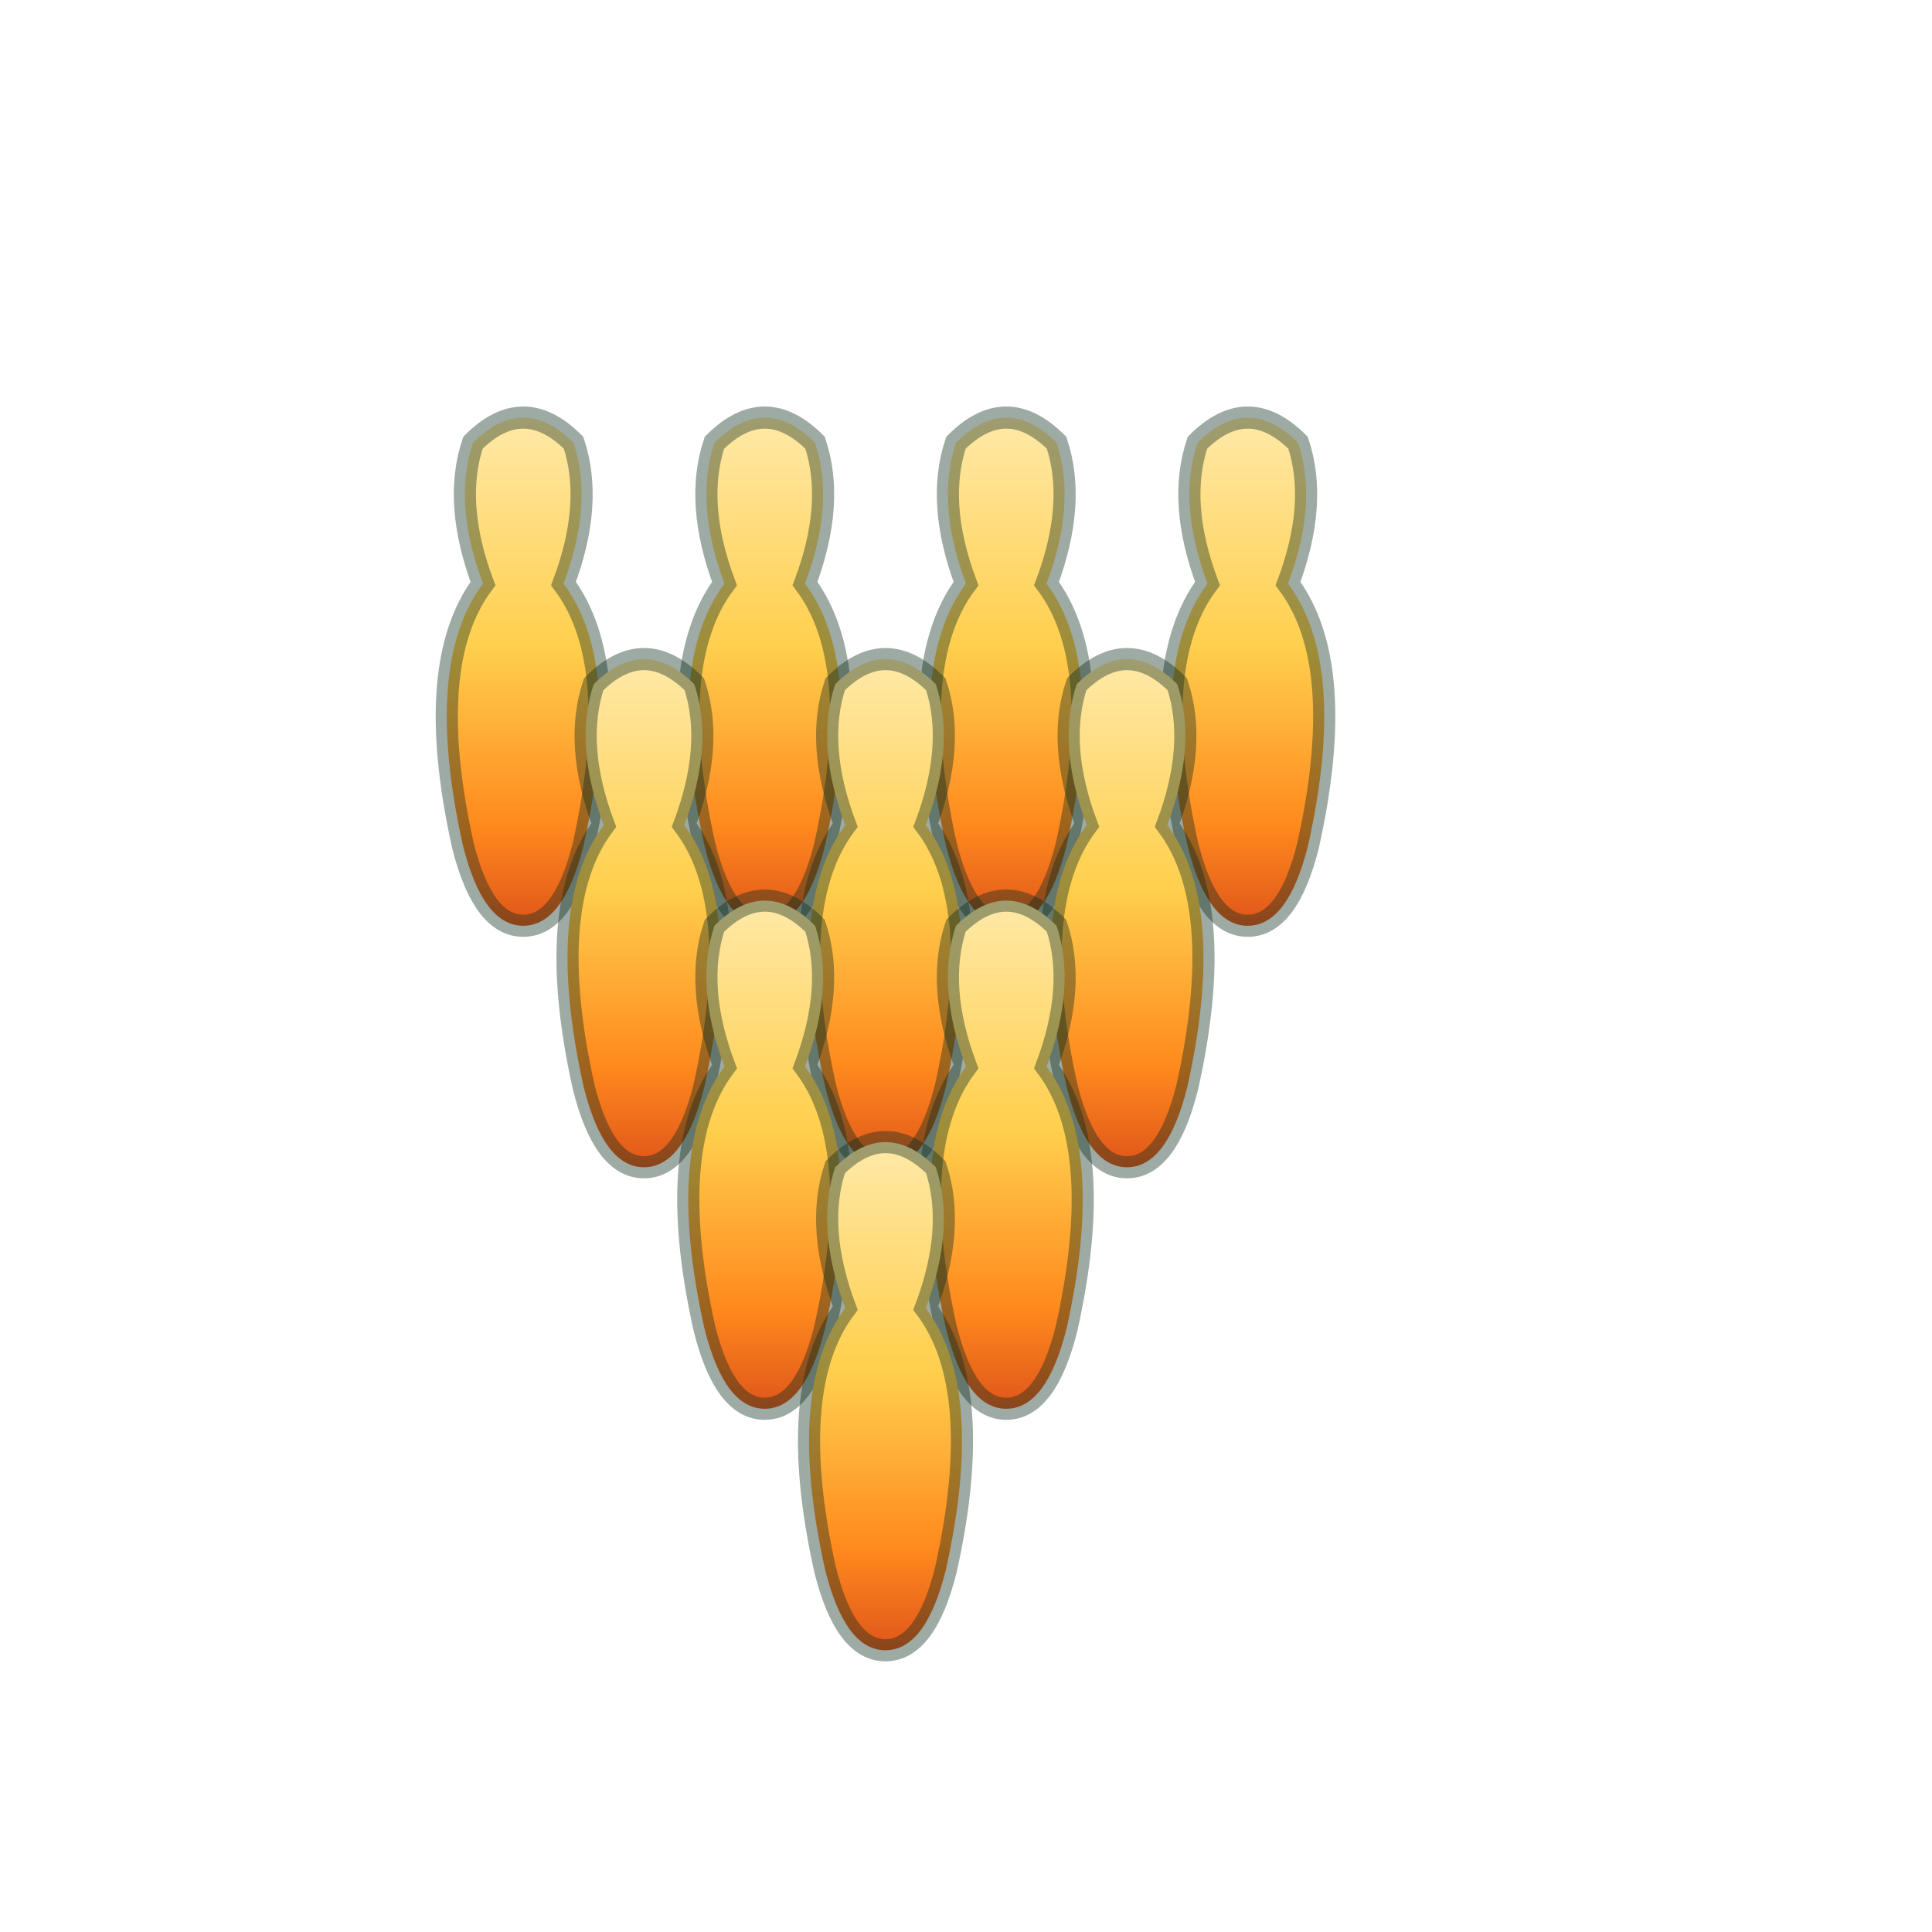
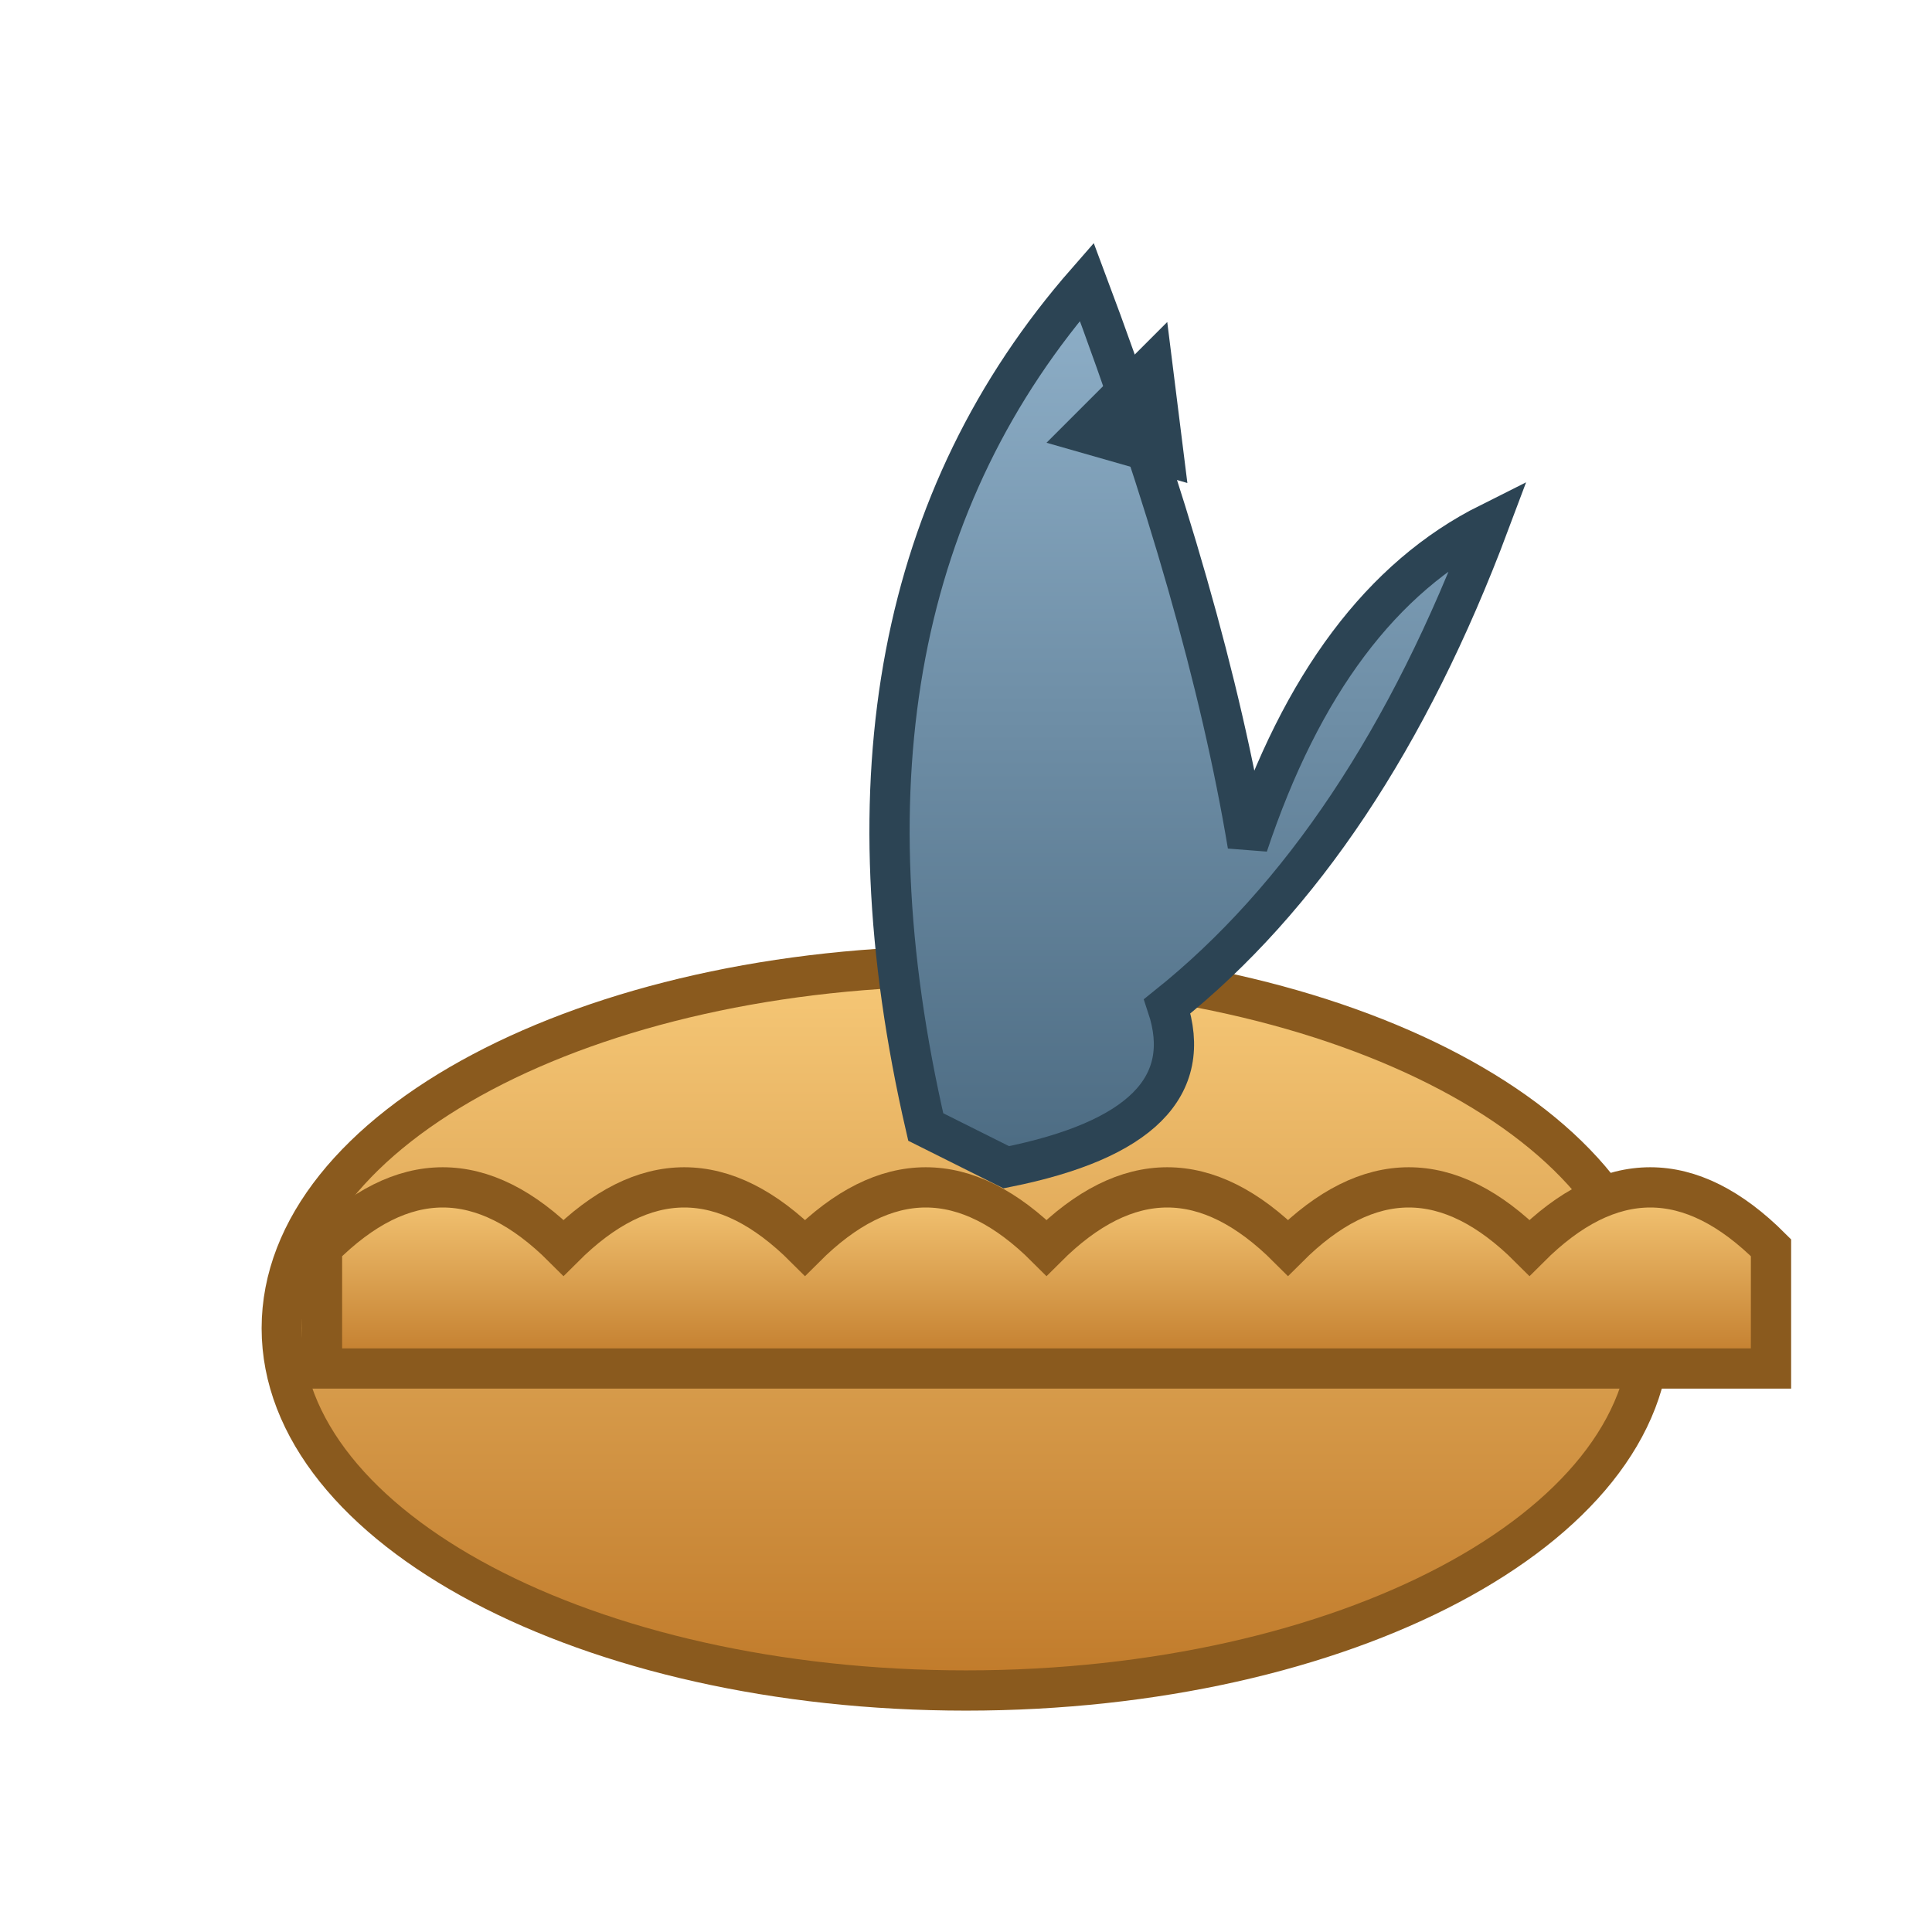
<svg xmlns="http://www.w3.org/2000/svg" viewBox="0 0 96 96" width="96" height="96">
  <defs>
-     <linearGradient id="g" x1="0" y1="0" x2="0" y2="1">
-       <stop offset="0" stop-color="#ffe9a8" />
-       <stop offset=".45" stop-color="#ffcf4d" />
-       <stop offset=".8" stop-color="#ff8a1e" />
-       <stop offset="1" stop-color="#e0561a" />
+     <linearGradient id="c" x1="0" y1="0" x2="0" y2="1">
+       <stop offset="0" stop-color="#f6c877" />
+       <stop offset="1" stop-color="#c07a2a" />
+     </linearGradient>
+     <linearGradient id="f" x1="0" y1="0" x2="0" y2="1">
+       <stop offset="0" stop-color="#8fb0c9" />
+       <stop offset="1" stop-color="#4c6b82" />
    </linearGradient>
  </defs>
-   <g stroke="#0e2c1d" stroke-width="1.1" stroke-opacity=".4">
-     <g transform="translate(26,22)">
-       <path d="M-2.5 0 Q-3.5 3 -2 7 Q-5 11 -3 20 Q-2 24 0 24 Q2 24 3 20 Q5 11 2 7 Q3.5 3 2.5 0 Q0 -2.5 -2.5 0 Z" fill="url(#g)" />
-     </g>
-     <g transform="translate(38,22)">
-       <path d="M-2.5 0 Q-3.5 3 -2 7 Q-5 11 -3 20 Q-2 24 0 24 Q2 24 3 20 Q5 11 2 7 Q3.5 3 2.5 0 Q0 -2.5 -2.5 0 Z" fill="url(#g)" />
-     </g>
-     <g transform="translate(50,22)">
-       <path d="M-2.5 0 Q-3.5 3 -2 7 Q-5 11 -3 20 Q-2 24 0 24 Q2 24 3 20 Q5 11 2 7 Q3.5 3 2.5 0 Q0 -2.5 -2.5 0 Z" fill="url(#g)" />
-     </g>
-     <g transform="translate(62,22)">
-       <path d="M-2.5 0 Q-3.5 3 -2 7 Q-5 11 -3 20 Q-2 24 0 24 Q2 24 3 20 Q5 11 2 7 Q3.5 3 2.5 0 Q0 -2.5 -2.5 0 Z" fill="url(#g)" />
-     </g>
-     <g transform="translate(32,34)">
-       <path d="M-2.5 0 Q-3.5 3 -2 7 Q-5 11 -3 20 Q-2 24 0 24 Q2 24 3 20 Q5 11 2 7 Q3.5 3 2.5 0 Q0 -2.5 -2.5 0 Z" fill="url(#g)" />
-     </g>
-     <g transform="translate(44,34)">
-       <path d="M-2.5 0 Q-3.5 3 -2 7 Q-5 11 -3 20 Q-2 24 0 24 Q2 24 3 20 Q5 11 2 7 Q3.5 3 2.5 0 Q0 -2.5 -2.5 0 Z" fill="url(#g)" />
-     </g>
-     <g transform="translate(56,34)">
-       <path d="M-2.5 0 Q-3.5 3 -2 7 Q-5 11 -3 20 Q-2 24 0 24 Q2 24 3 20 Q5 11 2 7 Q3.5 3 2.5 0 Q0 -2.5 -2.5 0 Z" fill="url(#g)" />
-     </g>
-     <g transform="translate(38,46)">
-       <path d="M-2.5 0 Q-3.5 3 -2 7 Q-5 11 -3 20 Q-2 24 0 24 Q2 24 3 20 Q5 11 2 7 Q3.5 3 2.5 0 Q0 -2.5 -2.5 0 Z" fill="url(#g)" />
-     </g>
-     <g transform="translate(50,46)">
-       <path d="M-2.5 0 Q-3.5 3 -2 7 Q-5 11 -3 20 Q-2 24 0 24 Q2 24 3 20 Q5 11 2 7 Q3.5 3 2.5 0 Q0 -2.5 -2.5 0 Z" fill="url(#g)" />
-     </g>
-     <g transform="translate(44,58)">
-       <path d="M-2.5 0 Q-3.5 3 -2 7 Q-5 11 -3 20 Q-2 24 0 24 Q2 24 3 20 Q5 11 2 7 Q3.5 3 2.5 0 Q0 -2.5 -2.5 0 Z" fill="url(#g)" />
-     </g>
+   <ellipse cx="48" cy="66" rx="34" ry="18" fill="url(#c)" stroke="#8a5a1e" stroke-width="2" />
+   <g stroke="#8a5a1e" stroke-width="1.6" opacity=".55">
+     <path d="M18 66 q30 -6 60 0" fill="none" />
  </g>
+   <path d="M16 62 q6 -6 12 0 q6 -6 12 0 q6 -6 12 0 q6 -6 12 0 q6 -6 12 0 q6 -6 12 0 v6 h-72 Z" fill="url(#c)" stroke="#8a5a1e" stroke-width="2" />
+   <path d="M46 56 Q40 30 54 14 Q60 30 62 42 Q66 30 74 26 Q68 42 58 50 Q60 56 50 58 Z" fill="url(#f)" stroke="#2c4454" stroke-width="2" />
+   <path d="M52 22 l6 -6 l1 8 Z" fill="#2c4454" />
</svg>
